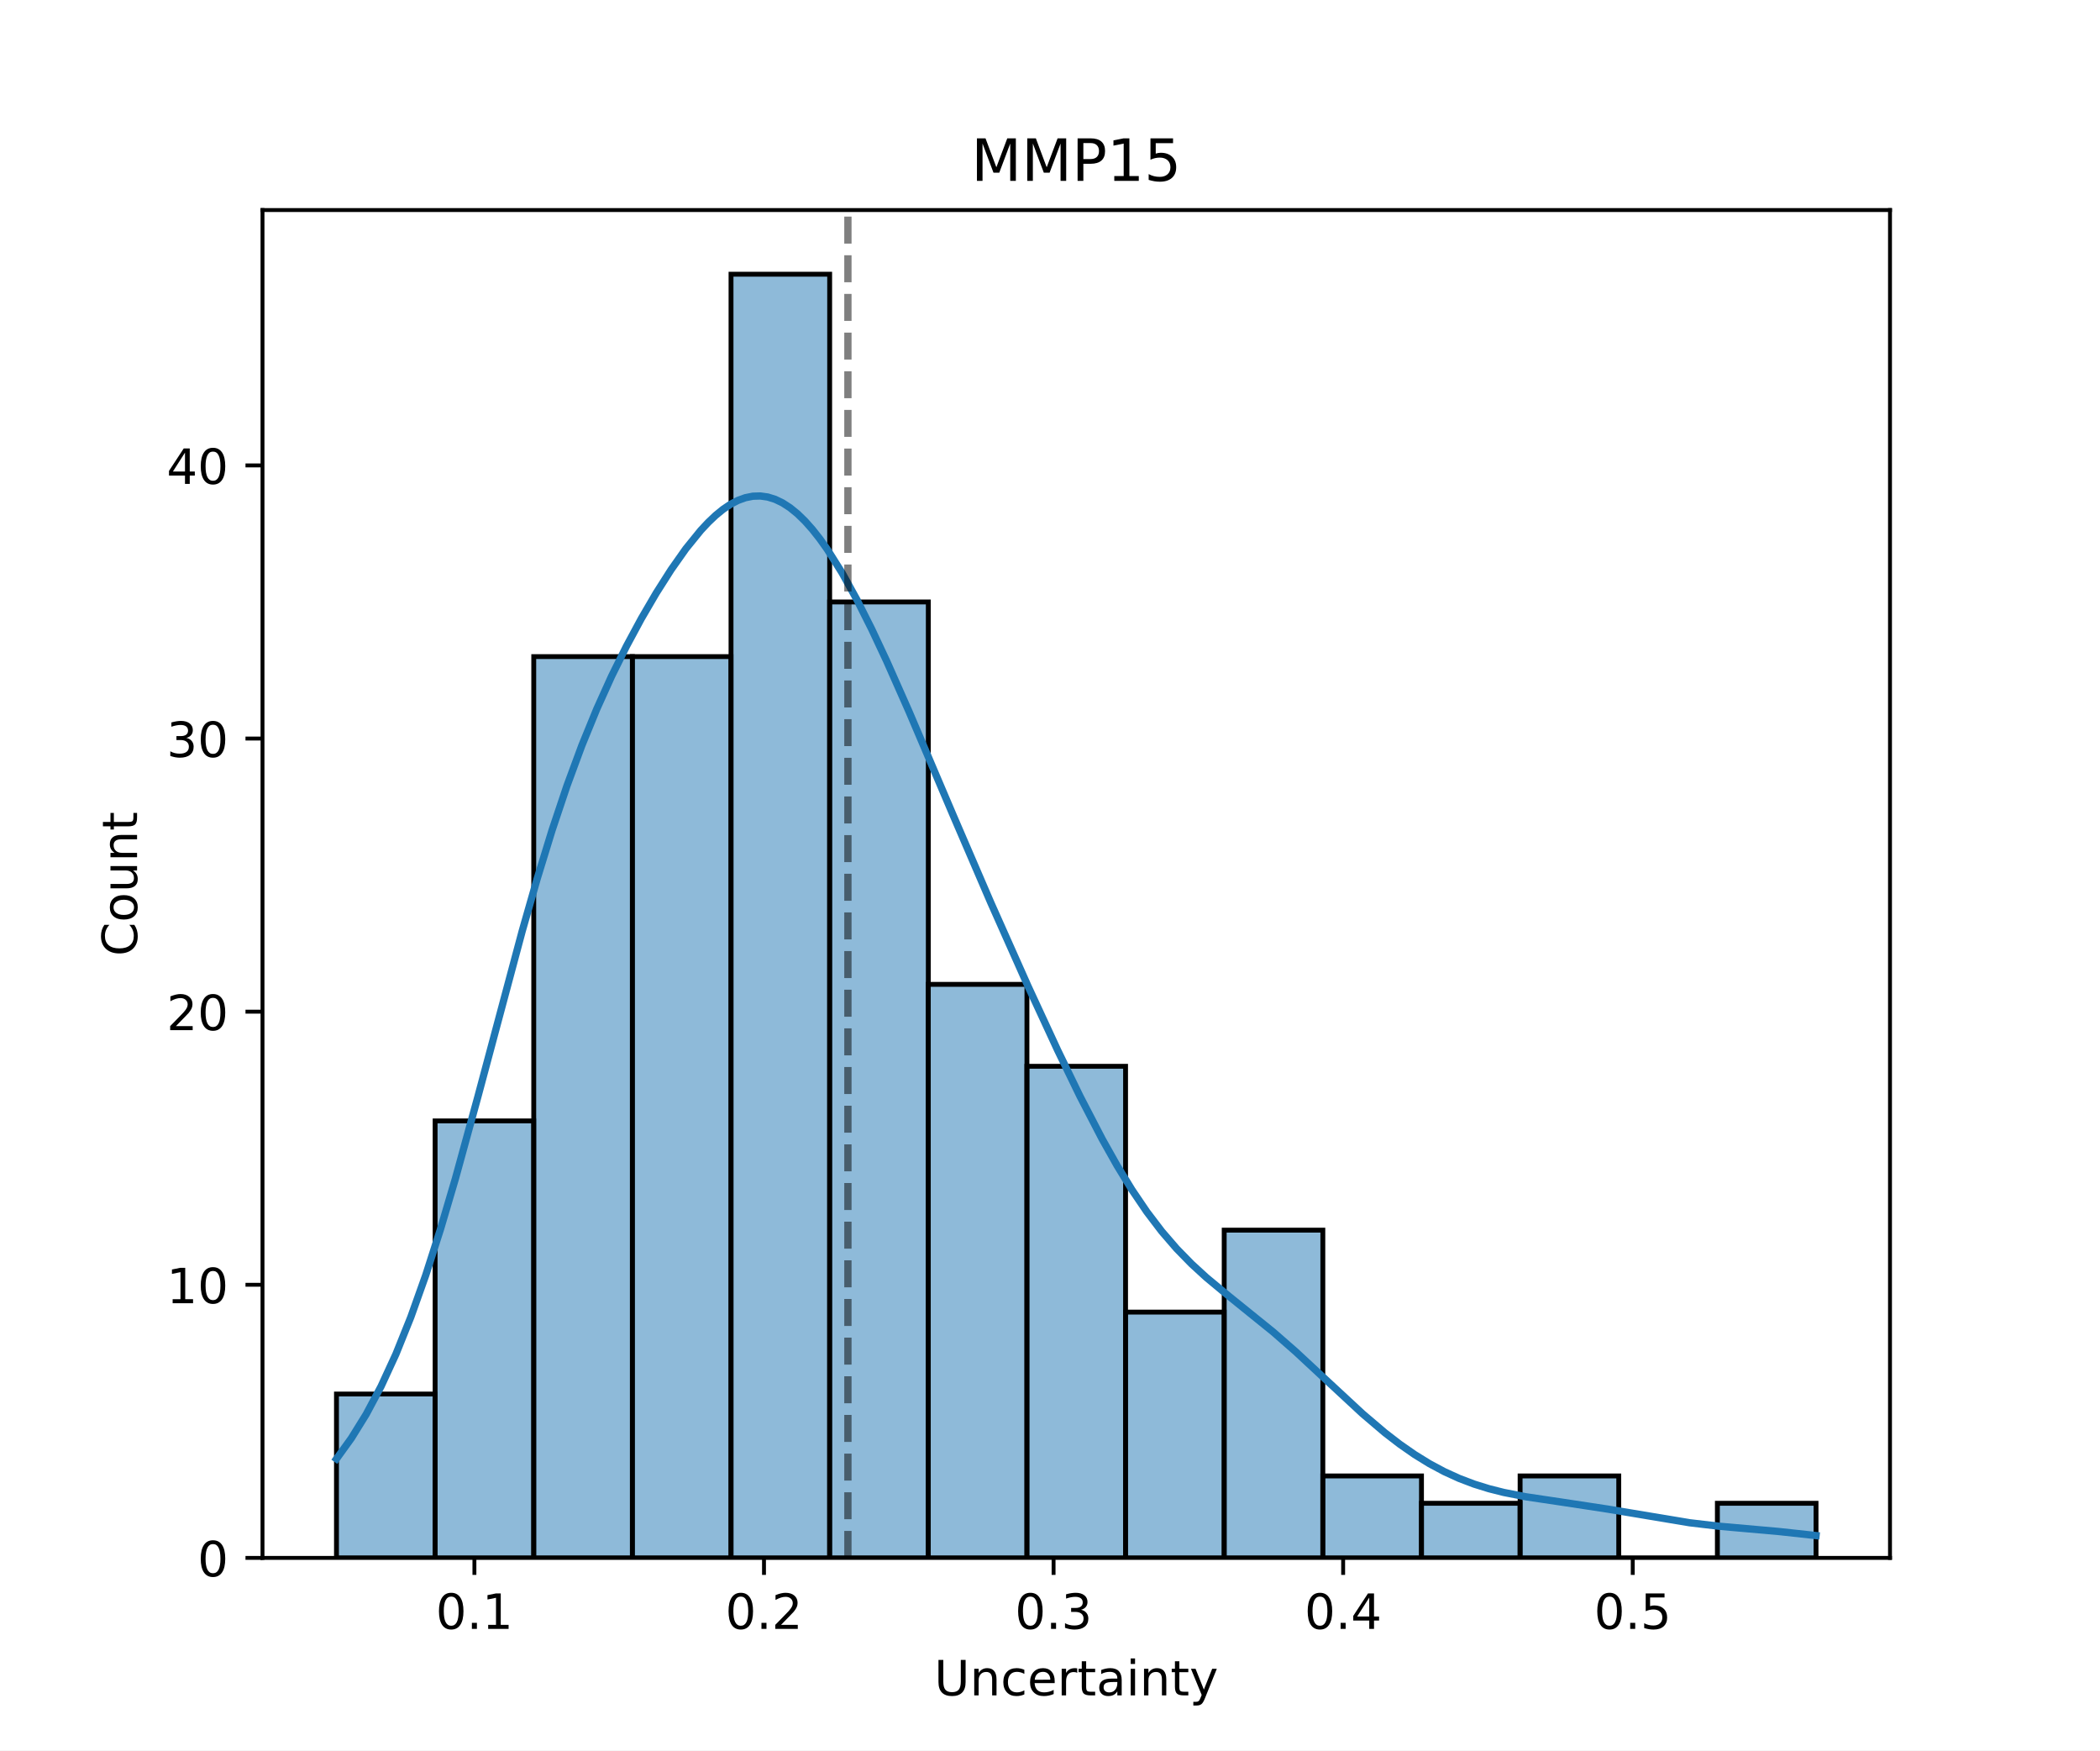
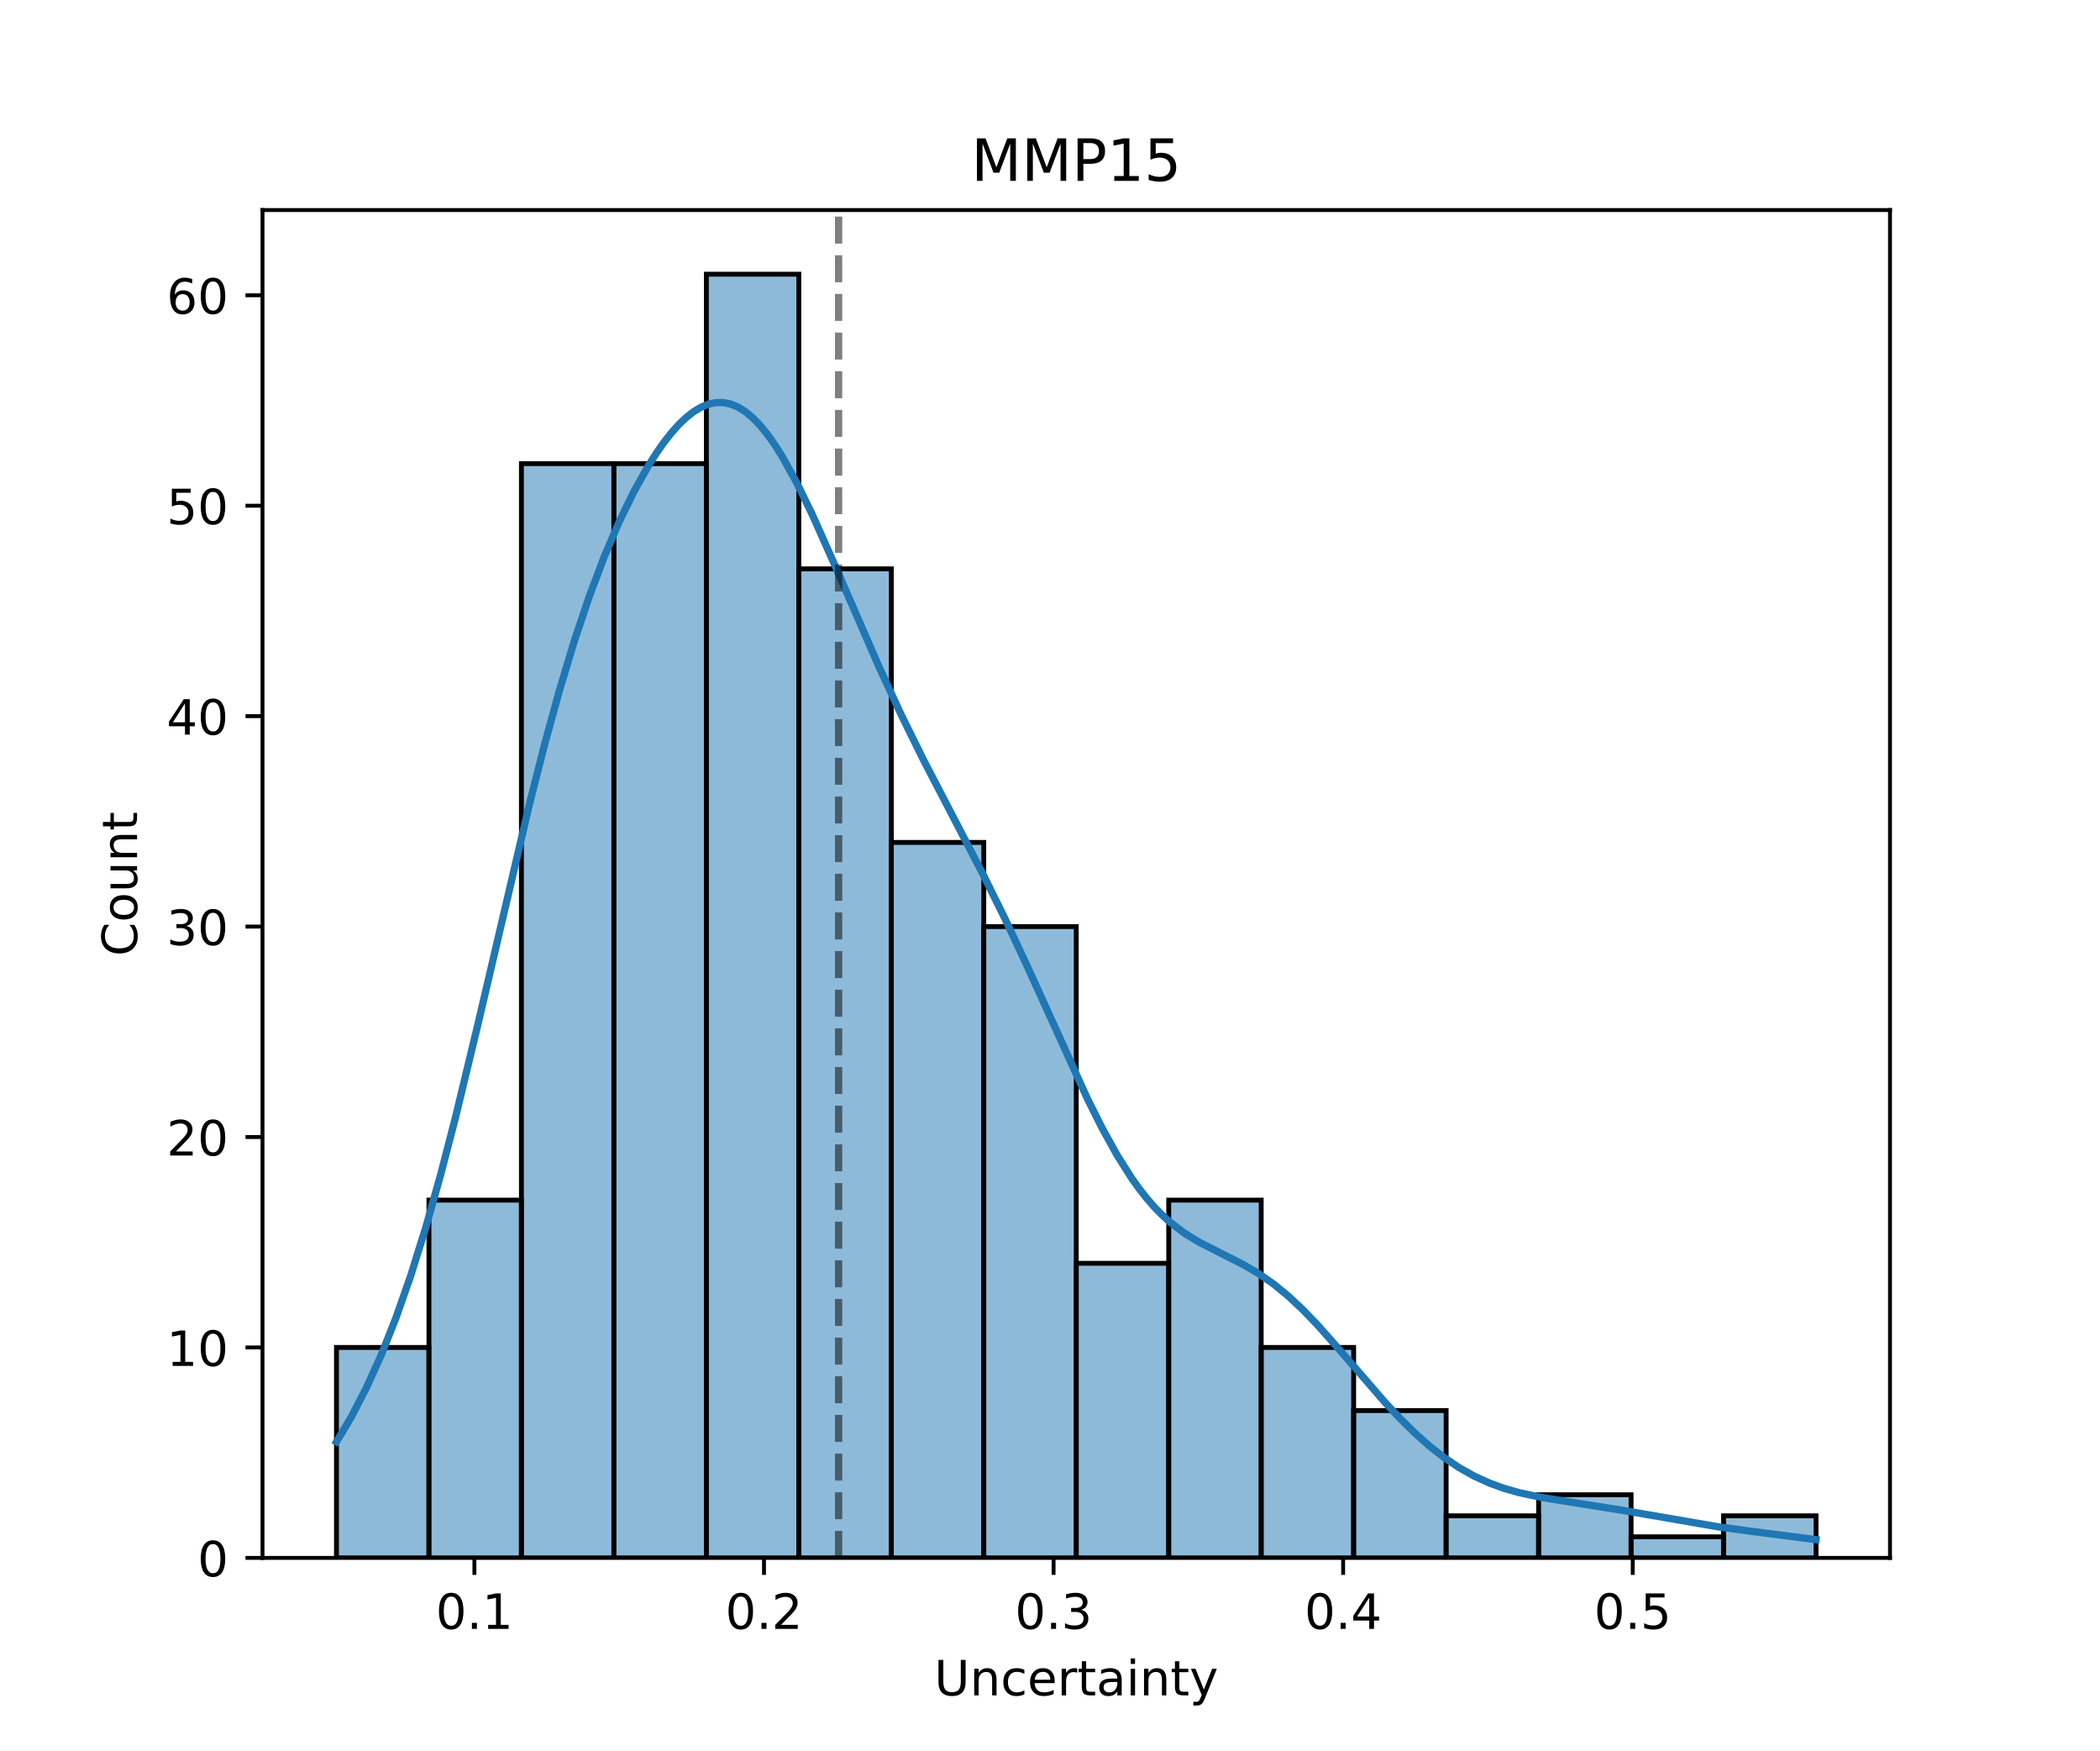
<svg xmlns="http://www.w3.org/2000/svg" xmlns:xlink="http://www.w3.org/1999/xlink" width="432pt" height="360pt" viewBox="0 0 432 360" version="1.1">
  <defs>
    <style type="text/css">*{stroke-linejoin: round; stroke-linecap: butt}</style>
  </defs>
  <g id="figure_1">
    <g id="patch_1">
      <path d="M 0 360  L 432 360  L 432 0  L 0 0  z " style="fill: #ffffff" />
    </g>
    <g id="axes_1">
      <g id="patch_2">
        <path d="M 54 320.4  L 388.8 320.4  L 388.8 43.2  L 54 43.2  z " style="fill: #ffffff" />
      </g>
      <g id="patch_3">
-         <path d="M 69.218 320.4  L 89.509 320.4  L 89.509 286.698  L 69.218 286.698  z " clip-path="url(#pb52af5d773)" style="fill: #1f77b4; fill-opacity: 0.5; stroke: #000000; stroke-linejoin: miter" />
+         <path d="M 69.218 320.4  L 88.241 320.4  L 88.241 277.121  L 69.218 277.121  z " clip-path="url(#pe290fc874d)" style="fill: #1f77b4; fill-opacity: 0.5; stroke: #000000; stroke-linejoin: miter" />
      </g>
      <g id="patch_4">
-         <path d="M 89.509 320.4  L 109.8 320.4  L 109.8 230.528  L 89.509 230.528  z " clip-path="url(#pb52af5d773)" style="fill: #1f77b4; fill-opacity: 0.5; stroke: #000000; stroke-linejoin: miter" />
+         <path d="M 88.241 320.4  L 107.264 320.4  L 107.264 246.826  L 88.241 246.826  z " clip-path="url(#pe290fc874d)" style="fill: #1f77b4; fill-opacity: 0.5; stroke: #000000; stroke-linejoin: miter" />
      </g>
      <g id="patch_5">
-         <path d="M 109.8 320.4  L 130.091 320.4  L 130.091 135.038  L 109.8 135.038  z " clip-path="url(#pb52af5d773)" style="fill: #1f77b4; fill-opacity: 0.5; stroke: #000000; stroke-linejoin: miter" />
+         <path d="M 107.264 320.4  L 126.286 320.4  L 126.286 95.351  L 107.264 95.351  z " clip-path="url(#pe290fc874d)" style="fill: #1f77b4; fill-opacity: 0.5; stroke: #000000; stroke-linejoin: miter" />
      </g>
      <g id="patch_6">
-         <path d="M 130.091 320.4  L 150.382 320.4  L 150.382 135.038  L 130.091 135.038  z " clip-path="url(#pb52af5d773)" style="fill: #1f77b4; fill-opacity: 0.5; stroke: #000000; stroke-linejoin: miter" />
+         <path d="M 126.286 320.4  L 145.309 320.4  L 145.309 95.351  L 126.286 95.351  z " clip-path="url(#pe290fc874d)" style="fill: #1f77b4; fill-opacity: 0.5; stroke: #000000; stroke-linejoin: miter" />
      </g>
      <g id="patch_7">
-         <path d="M 150.382 320.4  L 170.673 320.4  L 170.673 56.4  L 150.382 56.4  z " clip-path="url(#pb52af5d773)" style="fill: #1f77b4; fill-opacity: 0.5; stroke: #000000; stroke-linejoin: miter" />
+         <path d="M 145.309 320.4  L 164.332 320.4  L 164.332 56.4  L 145.309 56.4  z " clip-path="url(#pe290fc874d)" style="fill: #1f77b4; fill-opacity: 0.5; stroke: #000000; stroke-linejoin: miter" />
      </g>
      <g id="patch_8">
-         <path d="M 170.673 320.4  L 190.964 320.4  L 190.964 123.804  L 170.673 123.804  z " clip-path="url(#pb52af5d773)" style="fill: #1f77b4; fill-opacity: 0.5; stroke: #000000; stroke-linejoin: miter" />
+         <path d="M 164.332 320.4  L 183.355 320.4  L 183.355 116.99  L 164.332 116.99  z " clip-path="url(#pe290fc874d)" style="fill: #1f77b4; fill-opacity: 0.5; stroke: #000000; stroke-linejoin: miter" />
      </g>
      <g id="patch_9">
-         <path d="M 190.964 320.4  L 211.255 320.4  L 211.255 202.443  L 190.964 202.443  z " clip-path="url(#pb52af5d773)" style="fill: #1f77b4; fill-opacity: 0.5; stroke: #000000; stroke-linejoin: miter" />
+         <path d="M 183.355 320.4  L 202.377 320.4  L 202.377 173.252  L 183.355 173.252  z " clip-path="url(#pe290fc874d)" style="fill: #1f77b4; fill-opacity: 0.5; stroke: #000000; stroke-linejoin: miter" />
      </g>
      <g id="patch_10">
-         <path d="M 211.255 320.4  L 231.545 320.4  L 231.545 219.294  L 211.255 219.294  z " clip-path="url(#pb52af5d773)" style="fill: #1f77b4; fill-opacity: 0.5; stroke: #000000; stroke-linejoin: miter" />
+         <path d="M 202.377 320.4  L 221.4 320.4  L 221.4 190.564  L 202.377 190.564  z " clip-path="url(#pe290fc874d)" style="fill: #1f77b4; fill-opacity: 0.5; stroke: #000000; stroke-linejoin: miter" />
      </g>
      <g id="patch_11">
-         <path d="M 231.545 320.4  L 251.836 320.4  L 251.836 269.847  L 231.545 269.847  z " clip-path="url(#pb52af5d773)" style="fill: #1f77b4; fill-opacity: 0.5; stroke: #000000; stroke-linejoin: miter" />
+         <path d="M 221.4 320.4  L 240.423 320.4  L 240.423 259.81  L 221.4 259.81  z " clip-path="url(#pe290fc874d)" style="fill: #1f77b4; fill-opacity: 0.5; stroke: #000000; stroke-linejoin: miter" />
      </g>
      <g id="patch_12">
-         <path d="M 251.836 320.4  L 272.127 320.4  L 272.127 252.996  L 251.836 252.996  z " clip-path="url(#pb52af5d773)" style="fill: #1f77b4; fill-opacity: 0.5; stroke: #000000; stroke-linejoin: miter" />
+         <path d="M 240.423 320.4  L 259.445 320.4  L 259.445 246.826  L 240.423 246.826  z " clip-path="url(#pe290fc874d)" style="fill: #1f77b4; fill-opacity: 0.5; stroke: #000000; stroke-linejoin: miter" />
      </g>
      <g id="patch_13">
-         <path d="M 272.127 320.4  L 292.418 320.4  L 292.418 303.549  L 272.127 303.549  z " clip-path="url(#pb52af5d773)" style="fill: #1f77b4; fill-opacity: 0.5; stroke: #000000; stroke-linejoin: miter" />
+         <path d="M 259.445 320.4  L 278.468 320.4  L 278.468 277.121  L 259.445 277.121  z " clip-path="url(#pe290fc874d)" style="fill: #1f77b4; fill-opacity: 0.5; stroke: #000000; stroke-linejoin: miter" />
      </g>
      <g id="patch_14">
-         <path d="M 292.418 320.4  L 312.709 320.4  L 312.709 309.166  L 292.418 309.166  z " clip-path="url(#pb52af5d773)" style="fill: #1f77b4; fill-opacity: 0.5; stroke: #000000; stroke-linejoin: miter" />
+         <path d="M 278.468 320.4  L 297.491 320.4  L 297.491 290.105  L 278.468 290.105  z " clip-path="url(#pe290fc874d)" style="fill: #1f77b4; fill-opacity: 0.5; stroke: #000000; stroke-linejoin: miter" />
      </g>
      <g id="patch_15">
-         <path d="M 312.709 320.4  L 333 320.4  L 333 303.549  L 312.709 303.549  z " clip-path="url(#pb52af5d773)" style="fill: #1f77b4; fill-opacity: 0.5; stroke: #000000; stroke-linejoin: miter" />
+         <path d="M 297.491 320.4  L 316.514 320.4  L 316.514 311.744  L 297.491 311.744  z " clip-path="url(#pe290fc874d)" style="fill: #1f77b4; fill-opacity: 0.5; stroke: #000000; stroke-linejoin: miter" />
      </g>
      <g id="patch_16">
-         <path d="M 333 320.4  L 353.291 320.4  L 353.291 320.4  L 333 320.4  z " clip-path="url(#pb52af5d773)" style="fill: #1f77b4; fill-opacity: 0.5; stroke: #000000; stroke-linejoin: miter" />
+         <path d="M 316.514 320.4  L 335.536 320.4  L 335.536 307.416  L 316.514 307.416  z " clip-path="url(#pe290fc874d)" style="fill: #1f77b4; fill-opacity: 0.5; stroke: #000000; stroke-linejoin: miter" />
      </g>
      <g id="patch_17">
-         <path d="M 353.291 320.4  L 373.582 320.4  L 373.582 309.166  L 353.291 309.166  z " clip-path="url(#pb52af5d773)" style="fill: #1f77b4; fill-opacity: 0.5; stroke: #000000; stroke-linejoin: miter" />
+         <path d="M 335.536 320.4  L 354.559 320.4  L 354.559 316.072  L 335.536 316.072  z " clip-path="url(#pe290fc874d)" style="fill: #1f77b4; fill-opacity: 0.5; stroke: #000000; stroke-linejoin: miter" />
+       </g>
+       <g id="patch_18">
+         <path d="M 354.559 320.4  L 373.582 320.4  L 373.582 311.744  L 354.559 311.744  z " clip-path="url(#pe290fc874d)" style="fill: #1f77b4; fill-opacity: 0.5; stroke: #000000; stroke-linejoin: miter" />
      </g>
      <g id="matplotlib.axis_1">
        <g id="xtick_1">
          <g id="line2d_1">
            <defs>
-               <path id="ma070d1fc3d" d="M 0 0  L 0 3.5  " style="stroke: #000000; stroke-width: 0.8" />
+               <path id="m97a0df5b0c" d="M 0 0  L 0 3.5  " style="stroke: #000000; stroke-width: 0.8" />
            </defs>
            <g>
-               <use xlink:href="#ma070d1fc3d" x="97.594" y="320.4" style="stroke: #000000; stroke-width: 0.8" />
+               <use xlink:href="#m97a0df5b0c" x="97.594" y="320.4" style="stroke: #000000; stroke-width: 0.8" />
            </g>
          </g>
          <g id="text_1">
            <g transform="translate(89.64258 334.9984) scale(0.1 -0.1)">
              <defs>
                <path id="DejaVuSans-30" d="M 2034 4250  Q 1547 4250 1301 3770  Q 1056 3291 1056 2328  Q 1056 1369 1301 889  Q 1547 409 2034 409  Q 2525 409 2770 889  Q 3016 1369 3016 2328  Q 3016 3291 2770 3770  Q 2525 4250 2034 4250  z M 2034 4750  Q 2819 4750 3233 4129  Q 3647 3509 3647 2328  Q 3647 1150 3233 529  Q 2819 -91 2034 -91  Q 1250 -91 836 529  Q 422 1150 422 2328  Q 422 3509 836 4129  Q 1250 4750 2034 4750  z " transform="scale(0.015625)" />
                <path id="DejaVuSans-2e" d="M 684 794  L 1344 794  L 1344 0  L 684 0  L 684 794  z " transform="scale(0.015625)" />
                <path id="DejaVuSans-31" d="M 794 531  L 1825 531  L 1825 4091  L 703 3866  L 703 4441  L 1819 4666  L 2450 4666  L 2450 531  L 3481 531  L 3481 0  L 794 0  L 794 531  z " transform="scale(0.015625)" />
              </defs>
              <use xlink:href="#DejaVuSans-30" />
              <use xlink:href="#DejaVuSans-2e" transform="translate(63.62305 0)" />
              <use xlink:href="#DejaVuSans-31" transform="translate(95.41016 0)" />
            </g>
          </g>
        </g>
        <g id="xtick_2">
          <g id="line2d_2">
            <g>
-               <use xlink:href="#ma070d1fc3d" x="157.164" y="320.4" style="stroke: #000000; stroke-width: 0.8" />
+               <use xlink:href="#m97a0df5b0c" x="157.164" y="320.4" style="stroke: #000000; stroke-width: 0.8" />
            </g>
          </g>
          <g id="text_2">
            <g transform="translate(149.2129 334.9984) scale(0.1 -0.1)">
              <defs>
                <path id="DejaVuSans-32" d="M 1228 531  L 3431 531  L 3431 0  L 469 0  L 469 531  Q 828 903 1448 1529  Q 2069 2156 2228 2338  Q 2531 2678 2651 2914  Q 2772 3150 2772 3378  Q 2772 3750 2511 3984  Q 2250 4219 1831 4219  Q 1534 4219 1204 4116  Q 875 4013 500 3803  L 500 4441  Q 881 4594 1212 4672  Q 1544 4750 1819 4750  Q 2544 4750 2975 4387  Q 3406 4025 3406 3419  Q 3406 3131 3298 2873  Q 3191 2616 2906 2266  Q 2828 2175 2409 1742  Q 1991 1309 1228 531  z " transform="scale(0.015625)" />
              </defs>
              <use xlink:href="#DejaVuSans-30" />
              <use xlink:href="#DejaVuSans-2e" transform="translate(63.62305 0)" />
              <use xlink:href="#DejaVuSans-32" transform="translate(95.41016 0)" />
            </g>
          </g>
        </g>
        <g id="xtick_3">
          <g id="line2d_3">
            <g>
-               <use xlink:href="#ma070d1fc3d" x="216.735" y="320.4" style="stroke: #000000; stroke-width: 0.8" />
+               <use xlink:href="#m97a0df5b0c" x="216.735" y="320.4" style="stroke: #000000; stroke-width: 0.8" />
            </g>
          </g>
          <g id="text_3">
            <g transform="translate(208.7831 334.9984) scale(0.1 -0.1)">
              <defs>
                <path id="DejaVuSans-33" d="M 2597 2516  Q 3050 2419 3304 2112  Q 3559 1806 3559 1356  Q 3559 666 3084 287  Q 2609 -91 1734 -91  Q 1441 -91 1130 -33  Q 819 25 488 141  L 488 750  Q 750 597 1062 519  Q 1375 441 1716 441  Q 2309 441 2620 675  Q 2931 909 2931 1356  Q 2931 1769 2642 2001  Q 2353 2234 1838 2234  L 1294 2234  L 1294 2753  L 1863 2753  Q 2328 2753 2575 2939  Q 2822 3125 2822 3475  Q 2822 3834 2567 4026  Q 2313 4219 1838 4219  Q 1578 4219 1281 4162  Q 984 4106 628 3988  L 628 4550  Q 988 4650 1302 4700  Q 1616 4750 1894 4750  Q 2613 4750 3031 4423  Q 3450 4097 3450 3541  Q 3450 3153 3228 2886  Q 3006 2619 2597 2516  z " transform="scale(0.015625)" />
              </defs>
              <use xlink:href="#DejaVuSans-30" />
              <use xlink:href="#DejaVuSans-2e" transform="translate(63.62305 0)" />
              <use xlink:href="#DejaVuSans-33" transform="translate(95.41016 0)" />
            </g>
          </g>
        </g>
        <g id="xtick_4">
          <g id="line2d_4">
            <g>
-               <use xlink:href="#ma070d1fc3d" x="276.305" y="320.4" style="stroke: #000000; stroke-width: 0.8" />
+               <use xlink:href="#m97a0df5b0c" x="276.305" y="320.4" style="stroke: #000000; stroke-width: 0.8" />
            </g>
          </g>
          <g id="text_4">
            <g transform="translate(268.3534 334.9984) scale(0.1 -0.1)">
              <defs>
                <path id="DejaVuSans-34" d="M 2419 4116  L 825 1625  L 2419 1625  L 2419 4116  z M 2253 4666  L 3047 4666  L 3047 1625  L 3713 1625  L 3713 1100  L 3047 1100  L 3047 0  L 2419 0  L 2419 1100  L 313 1100  L 313 1709  L 2253 4666  z " transform="scale(0.015625)" />
              </defs>
              <use xlink:href="#DejaVuSans-30" />
              <use xlink:href="#DejaVuSans-2e" transform="translate(63.62305 0)" />
              <use xlink:href="#DejaVuSans-34" transform="translate(95.41016 0)" />
            </g>
          </g>
        </g>
        <g id="xtick_5">
          <g id="line2d_5">
            <g>
-               <use xlink:href="#ma070d1fc3d" x="335.875" y="320.4" style="stroke: #000000; stroke-width: 0.8" />
+               <use xlink:href="#m97a0df5b0c" x="335.875" y="320.4" style="stroke: #000000; stroke-width: 0.8" />
            </g>
          </g>
          <g id="text_5">
            <g transform="translate(327.9237 334.9984) scale(0.1 -0.1)">
              <defs>
                <path id="DejaVuSans-35" d="M 691 4666  L 3169 4666  L 3169 4134  L 1269 4134  L 1269 2991  Q 1406 3038 1543 3061  Q 1681 3084 1819 3084  Q 2600 3084 3056 2656  Q 3513 2228 3513 1497  Q 3513 744 3044 326  Q 2575 -91 1722 -91  Q 1428 -91 1123 -41  Q 819 9 494 109  L 494 744  Q 775 591 1075 516  Q 1375 441 1709 441  Q 2250 441 2565 725  Q 2881 1009 2881 1497  Q 2881 1984 2565 2268  Q 2250 2553 1709 2553  Q 1456 2553 1204 2497  Q 953 2441 691 2322  L 691 4666  z " transform="scale(0.015625)" />
              </defs>
              <use xlink:href="#DejaVuSans-30" />
              <use xlink:href="#DejaVuSans-2e" transform="translate(63.62305 0)" />
              <use xlink:href="#DejaVuSans-35" transform="translate(95.41016 0)" />
            </g>
          </g>
        </g>
        <g id="text_6">
          <g transform="translate(192.1891 348.6766) scale(0.1 -0.1)">
            <defs>
              <path id="DejaVuSans-55" d="M 556 4666  L 1191 4666  L 1191 1831  Q 1191 1081 1462 751  Q 1734 422 2344 422  Q 2950 422 3222 751  Q 3494 1081 3494 1831  L 3494 4666  L 4128 4666  L 4128 1753  Q 4128 841 3676 375  Q 3225 -91 2344 -91  Q 1459 -91 1007 375  Q 556 841 556 1753  L 556 4666  z " transform="scale(0.015625)" />
              <path id="DejaVuSans-6e" d="M 3513 2113  L 3513 0  L 2938 0  L 2938 2094  Q 2938 2591 2744 2837  Q 2550 3084 2163 3084  Q 1697 3084 1428 2787  Q 1159 2491 1159 1978  L 1159 0  L 581 0  L 581 3500  L 1159 3500  L 1159 2956  Q 1366 3272 1645 3428  Q 1925 3584 2291 3584  Q 2894 3584 3203 3211  Q 3513 2838 3513 2113  z " transform="scale(0.015625)" />
              <path id="DejaVuSans-63" d="M 3122 3366  L 3122 2828  Q 2878 2963 2633 3030  Q 2388 3097 2138 3097  Q 1578 3097 1268 2742  Q 959 2388 959 1747  Q 959 1106 1268 751  Q 1578 397 2138 397  Q 2388 397 2633 464  Q 2878 531 3122 666  L 3122 134  Q 2881 22 2623 -34  Q 2366 -91 2075 -91  Q 1284 -91 818 406  Q 353 903 353 1747  Q 353 2603 823 3093  Q 1294 3584 2113 3584  Q 2378 3584 2631 3529  Q 2884 3475 3122 3366  z " transform="scale(0.015625)" />
              <path id="DejaVuSans-65" d="M 3597 1894  L 3597 1613  L 953 1613  Q 991 1019 1311 708  Q 1631 397 2203 397  Q 2534 397 2845 478  Q 3156 559 3463 722  L 3463 178  Q 3153 47 2828 -22  Q 2503 -91 2169 -91  Q 1331 -91 842 396  Q 353 884 353 1716  Q 353 2575 817 3079  Q 1281 3584 2069 3584  Q 2775 3584 3186 3129  Q 3597 2675 3597 1894  z M 3022 2063  Q 3016 2534 2758 2815  Q 2500 3097 2075 3097  Q 1594 3097 1305 2825  Q 1016 2553 972 2059  L 3022 2063  z " transform="scale(0.015625)" />
              <path id="DejaVuSans-72" d="M 2631 2963  Q 2534 3019 2420 3045  Q 2306 3072 2169 3072  Q 1681 3072 1420 2755  Q 1159 2438 1159 1844  L 1159 0  L 581 0  L 581 3500  L 1159 3500  L 1159 2956  Q 1341 3275 1631 3429  Q 1922 3584 2338 3584  Q 2397 3584 2469 3576  Q 2541 3569 2628 3553  L 2631 2963  z " transform="scale(0.015625)" />
              <path id="DejaVuSans-74" d="M 1172 4494  L 1172 3500  L 2356 3500  L 2356 3053  L 1172 3053  L 1172 1153  Q 1172 725 1289 603  Q 1406 481 1766 481  L 2356 481  L 2356 0  L 1766 0  Q 1100 0 847 248  Q 594 497 594 1153  L 594 3053  L 172 3053  L 172 3500  L 594 3500  L 594 4494  L 1172 4494  z " transform="scale(0.015625)" />
              <path id="DejaVuSans-61" d="M 2194 1759  Q 1497 1759 1228 1600  Q 959 1441 959 1056  Q 959 750 1161 570  Q 1363 391 1709 391  Q 2188 391 2477 730  Q 2766 1069 2766 1631  L 2766 1759  L 2194 1759  z M 3341 1997  L 3341 0  L 2766 0  L 2766 531  Q 2569 213 2275 61  Q 1981 -91 1556 -91  Q 1019 -91 701 211  Q 384 513 384 1019  Q 384 1609 779 1909  Q 1175 2209 1959 2209  L 2766 2209  L 2766 2266  Q 2766 2663 2505 2880  Q 2244 3097 1772 3097  Q 1472 3097 1187 3025  Q 903 2953 641 2809  L 641 3341  Q 956 3463 1253 3523  Q 1550 3584 1831 3584  Q 2591 3584 2966 3190  Q 3341 2797 3341 1997  z " transform="scale(0.015625)" />
              <path id="DejaVuSans-69" d="M 603 3500  L 1178 3500  L 1178 0  L 603 0  L 603 3500  z M 603 4863  L 1178 4863  L 1178 4134  L 603 4134  L 603 4863  z " transform="scale(0.015625)" />
              <path id="DejaVuSans-79" d="M 2059 -325  Q 1816 -950 1584 -1140  Q 1353 -1331 966 -1331  L 506 -1331  L 506 -850  L 844 -850  Q 1081 -850 1212 -737  Q 1344 -625 1503 -206  L 1606 56  L 191 3500  L 800 3500  L 1894 763  L 2988 3500  L 3597 3500  L 2059 -325  z " transform="scale(0.015625)" />
            </defs>
            <use xlink:href="#DejaVuSans-55" />
            <use xlink:href="#DejaVuSans-6e" transform="translate(73.19336 0)" />
            <use xlink:href="#DejaVuSans-63" transform="translate(136.5723 0)" />
            <use xlink:href="#DejaVuSans-65" transform="translate(191.5527 0)" />
            <use xlink:href="#DejaVuSans-72" transform="translate(253.0762 0)" />
            <use xlink:href="#DejaVuSans-74" transform="translate(294.1895 0)" />
            <use xlink:href="#DejaVuSans-61" transform="translate(333.3984 0)" />
            <use xlink:href="#DejaVuSans-69" transform="translate(394.6777 0)" />
            <use xlink:href="#DejaVuSans-6e" transform="translate(422.4609 0)" />
            <use xlink:href="#DejaVuSans-74" transform="translate(485.8398 0)" />
            <use xlink:href="#DejaVuSans-79" transform="translate(525.0488 0)" />
          </g>
        </g>
      </g>
      <g id="matplotlib.axis_2">
        <g id="ytick_1">
          <g id="line2d_6">
            <defs>
-               <path id="m74b449de67" d="M 0 0  L -3.5 0  " style="stroke: #000000; stroke-width: 0.8" />
+               <path id="mb20680a9ad" d="M 0 0  L -3.5 0  " style="stroke: #000000; stroke-width: 0.8" />
            </defs>
            <g>
-               <use xlink:href="#m74b449de67" x="54" y="320.4" style="stroke: #000000; stroke-width: 0.8" />
+               <use xlink:href="#mb20680a9ad" x="54" y="320.4" style="stroke: #000000; stroke-width: 0.8" />
            </g>
          </g>
          <g id="text_7">
            <g transform="translate(40.6375 324.1992) scale(0.1 -0.1)">
              <use xlink:href="#DejaVuSans-30" />
            </g>
          </g>
        </g>
        <g id="ytick_2">
          <g id="line2d_7">
            <g>
-               <use xlink:href="#m74b449de67" x="54" y="264.23" style="stroke: #000000; stroke-width: 0.8" />
+               <use xlink:href="#mb20680a9ad" x="54" y="277.121" style="stroke: #000000; stroke-width: 0.8" />
            </g>
          </g>
          <g id="text_8">
-             <g transform="translate(34.275 268.029) scale(0.1 -0.1)">
+             <g transform="translate(34.275 280.9205) scale(0.1 -0.1)">
              <use xlink:href="#DejaVuSans-31" />
              <use xlink:href="#DejaVuSans-30" transform="translate(63.62305 0)" />
            </g>
          </g>
        </g>
        <g id="ytick_3">
          <g id="line2d_8">
            <g>
-               <use xlink:href="#m74b449de67" x="54" y="208.06" style="stroke: #000000; stroke-width: 0.8" />
+               <use xlink:href="#mb20680a9ad" x="54" y="233.843" style="stroke: #000000; stroke-width: 0.8" />
            </g>
          </g>
          <g id="text_9">
-             <g transform="translate(34.275 211.8588) scale(0.1 -0.1)">
+             <g transform="translate(34.275 237.6418) scale(0.1 -0.1)">
              <use xlink:href="#DejaVuSans-32" />
              <use xlink:href="#DejaVuSans-30" transform="translate(63.62305 0)" />
            </g>
          </g>
        </g>
        <g id="ytick_4">
          <g id="line2d_9">
            <g>
-               <use xlink:href="#m74b449de67" x="54" y="151.889" style="stroke: #000000; stroke-width: 0.8" />
+               <use xlink:href="#mb20680a9ad" x="54" y="190.564" style="stroke: #000000; stroke-width: 0.8" />
            </g>
          </g>
          <g id="text_10">
-             <g transform="translate(34.275 155.6886) scale(0.1 -0.1)">
+             <g transform="translate(34.275 194.3632) scale(0.1 -0.1)">
              <use xlink:href="#DejaVuSans-33" />
              <use xlink:href="#DejaVuSans-30" transform="translate(63.62305 0)" />
            </g>
          </g>
        </g>
        <g id="ytick_5">
          <g id="line2d_10">
            <g>
-               <use xlink:href="#m74b449de67" x="54" y="95.719" style="stroke: #000000; stroke-width: 0.8" />
+               <use xlink:href="#mb20680a9ad" x="54" y="147.285" style="stroke: #000000; stroke-width: 0.8" />
            </g>
          </g>
          <g id="text_11">
-             <g transform="translate(34.275 99.51837) scale(0.1 -0.1)">
+             <g transform="translate(34.275 151.0845) scale(0.1 -0.1)">
              <use xlink:href="#DejaVuSans-34" />
              <use xlink:href="#DejaVuSans-30" transform="translate(63.62305 0)" />
            </g>
          </g>
        </g>
-         <g id="text_12">
+         <g id="ytick_6">
+           <g id="line2d_11">
+             <g>
+               <use xlink:href="#mb20680a9ad" x="54" y="104.007" style="stroke: #000000; stroke-width: 0.8" />
+             </g>
+           </g>
+           <g id="text_12">
+             <g transform="translate(34.275 107.8058) scale(0.1 -0.1)">
+               <use xlink:href="#DejaVuSans-35" />
+               <use xlink:href="#DejaVuSans-30" transform="translate(63.62305 0)" />
+             </g>
+           </g>
+         </g>
+         <g id="ytick_7">
+           <g id="line2d_12">
+             <g>
+               <use xlink:href="#mb20680a9ad" x="54" y="60.728" style="stroke: #000000; stroke-width: 0.8" />
+             </g>
+           </g>
+           <g id="text_13">
+             <g transform="translate(34.275 64.52709) scale(0.1 -0.1)">
+               <defs>
+                 <path id="DejaVuSans-36" d="M 2113 2584  Q 1688 2584 1439 2293  Q 1191 2003 1191 1497  Q 1191 994 1439 701  Q 1688 409 2113 409  Q 2538 409 2786 701  Q 3034 994 3034 1497  Q 3034 2003 2786 2293  Q 2538 2584 2113 2584  z M 3366 4563  L 3366 3988  Q 3128 4100 2886 4159  Q 2644 4219 2406 4219  Q 1781 4219 1451 3797  Q 1122 3375 1075 2522  Q 1259 2794 1537 2939  Q 1816 3084 2150 3084  Q 2853 3084 3261 2657  Q 3669 2231 3669 1497  Q 3669 778 3244 343  Q 2819 -91 2113 -91  Q 1303 -91 875 529  Q 447 1150 447 2328  Q 447 3434 972 4092  Q 1497 4750 2381 4750  Q 2619 4750 2861 4703  Q 3103 4656 3366 4563  z " transform="scale(0.015625)" />
+               </defs>
+               <use xlink:href="#DejaVuSans-36" />
+               <use xlink:href="#DejaVuSans-30" transform="translate(63.62305 0)" />
+             </g>
+           </g>
+         </g>
+         <g id="text_14">
          <g transform="translate(28.19531 196.6484) rotate(-90) scale(0.1 -0.1)">
            <defs>
              <path id="DejaVuSans-43" d="M 4122 4306  L 4122 3641  Q 3803 3938 3442 4084  Q 3081 4231 2675 4231  Q 1875 4231 1450 3742  Q 1025 3253 1025 2328  Q 1025 1406 1450 917  Q 1875 428 2675 428  Q 3081 428 3442 575  Q 3803 722 4122 1019  L 4122 359  Q 3791 134 3420 21  Q 3050 -91 2638 -91  Q 1578 -91 968 557  Q 359 1206 359 2328  Q 359 3453 968 4101  Q 1578 4750 2638 4750  Q 3056 4750 3426 4639  Q 3797 4528 4122 4306  z " transform="scale(0.015625)" />
              <path id="DejaVuSans-6f" d="M 1959 3097  Q 1497 3097 1228 2736  Q 959 2375 959 1747  Q 959 1119 1226 758  Q 1494 397 1959 397  Q 2419 397 2687 759  Q 2956 1122 2956 1747  Q 2956 2369 2687 2733  Q 2419 3097 1959 3097  z M 1959 3584  Q 2709 3584 3137 3096  Q 3566 2609 3566 1747  Q 3566 888 3137 398  Q 2709 -91 1959 -91  Q 1206 -91 779 398  Q 353 888 353 1747  Q 353 2609 779 3096  Q 1206 3584 1959 3584  z " transform="scale(0.015625)" />
              <path id="DejaVuSans-75" d="M 544 1381  L 544 3500  L 1119 3500  L 1119 1403  Q 1119 906 1312 657  Q 1506 409 1894 409  Q 2359 409 2629 706  Q 2900 1003 2900 1516  L 2900 3500  L 3475 3500  L 3475 0  L 2900 0  L 2900 538  Q 2691 219 2414 64  Q 2138 -91 1772 -91  Q 1169 -91 856 284  Q 544 659 544 1381  z M 1991 3584  L 1991 3584  z " transform="scale(0.015625)" />
            </defs>
            <use xlink:href="#DejaVuSans-43" />
            <use xlink:href="#DejaVuSans-6f" transform="translate(69.82422 0)" />
            <use xlink:href="#DejaVuSans-75" transform="translate(131.0059 0)" />
            <use xlink:href="#DejaVuSans-6e" transform="translate(194.3848 0)" />
            <use xlink:href="#DejaVuSans-74" transform="translate(257.7637 0)" />
          </g>
        </g>
      </g>
-       <g id="line2d_11">
-         <path d="M 69.218 300.025  L 72.277 295.791  L 75.336 290.854  L 78.395 285.111  L 81.454 278.472  L 84.513 270.869  L 87.572 262.281  L 90.631 252.746  L 93.69 242.375  L 98.278 225.664  L 107.455 191.371  L 110.514 180.689  L 113.573 170.733  L 116.632 161.606  L 119.691 153.328  L 122.749 145.851  L 125.808 139.08  L 128.867 132.905  L 131.926 127.229  L 134.985 121.99  L 138.044 117.18  L 141.103 112.845  L 144.162 109.076  L 145.691 107.44  L 147.221 105.99  L 148.75 104.744  L 150.28 103.714  L 151.809 102.915  L 153.339 102.359  L 154.868 102.053  L 156.398 102.005  L 157.927 102.217  L 159.457 102.692  L 160.986 103.428  L 162.516 104.42  L 164.045 105.662  L 165.575 107.146  L 167.104 108.863  L 168.633 110.8  L 170.163 112.946  L 173.222 117.811  L 176.281 123.345  L 179.34 129.433  L 182.399 135.957  L 186.987 146.315  L 196.164 167.869  L 203.811 185.622  L 211.458 202.781  L 217.576 215.995  L 222.165 225.452  L 226.753 234.294  L 229.812 239.73  L 232.871 244.724  L 235.93 249.236  L 238.989 253.253  L 242.048 256.798  L 245.107 259.929  L 248.166 262.73  L 252.754 266.539  L 261.931 273.952  L 266.519 277.966  L 272.637 283.649  L 280.284 290.741  L 284.873 294.644  L 287.932 297.003  L 290.991 299.133  L 294.05 301.02  L 297.109 302.658  L 300.167 304.052  L 303.226 305.215  L 306.285 306.167  L 309.344 306.939  L 313.933 307.836  L 321.58 308.975  L 330.757 310.37  L 347.581 313.174  L 353.699 313.893  L 365.934 314.975  L 373.582 315.808  L 373.582 315.808  " clip-path="url(#pb52af5d773)" style="fill: none; stroke: #1f77b4; stroke-width: 1.5; stroke-linecap: square" />
-       </g>
-       <g id="line2d_12">
-         <path d="M 174.427 320.4  L 174.427 43.2  " clip-path="url(#pb52af5d773)" style="fill: none; stroke-dasharray: 5.55,2.4; stroke-dashoffset: 0; stroke: #000000; stroke-opacity: 0.5; stroke-width: 1.5" />
-       </g>
-       <g id="patch_18">
+       <g id="line2d_13">
+         <path d="M 69.218 296.531  L 72.277 291.397  L 75.336 285.497  L 78.395 278.738  L 81.454 271.028  L 84.513 262.291  L 87.572 252.491  L 90.631 241.648  L 93.69 229.861  L 98.278 210.82  L 108.984 165.086  L 112.043 153.06  L 115.102 141.924  L 118.161 131.784  L 121.22 122.673  L 124.279 114.562  L 127.338 107.39  L 130.397 101.099  L 133.456 95.654  L 134.985 93.25  L 136.515 91.064  L 138.044 89.105  L 139.574 87.384  L 141.103 85.913  L 142.633 84.705  L 144.162 83.776  L 145.691 83.138  L 147.221 82.804  L 148.75 82.784  L 150.28 83.085  L 151.809 83.712  L 153.339 84.665  L 154.868 85.938  L 156.398 87.525  L 157.927 89.411  L 159.457 91.58  L 160.986 94.011  L 164.045 99.563  L 167.104 105.848  L 171.692 116.137  L 180.869 137.244  L 185.458 147.144  L 190.046 156.431  L 196.164 168.183  L 202.282 179.938  L 206.87 189.209  L 211.458 199.018  L 223.694 225.958  L 226.753 232.062  L 229.812 237.586  L 232.871 242.414  L 234.4 244.546  L 235.93 246.487  L 237.459 248.24  L 238.989 249.812  L 240.518 251.212  L 243.577 253.563  L 246.636 255.443  L 251.225 257.782  L 255.813 260.103  L 258.872 261.904  L 261.931 264.032  L 264.99 266.532  L 268.049 269.397  L 271.108 272.578  L 275.696 277.761  L 284.873 288.371  L 287.932 291.643  L 290.991 294.665  L 294.05 297.39  L 297.109 299.788  L 300.167 301.845  L 303.226 303.564  L 306.285 304.963  L 309.344 306.078  L 312.403 306.954  L 316.992 307.938  L 323.109 308.927  L 333.816 310.625  L 353.699 314.051  L 362.876 315.271  L 373.582 316.647  L 373.582 316.647  " clip-path="url(#pe290fc874d)" style="fill: none; stroke: #1f77b4; stroke-width: 1.5; stroke-linecap: square" />
+       </g>
+       <g id="line2d_14">
+         <path d="M 172.512 320.4  L 172.512 43.2  " clip-path="url(#pe290fc874d)" style="fill: none; stroke-dasharray: 5.55,2.4; stroke-dashoffset: 0; stroke: #000000; stroke-opacity: 0.5; stroke-width: 1.5" />
+       </g>
+       <g id="patch_19">
        <path d="M 54 320.4  L 54 43.2  " style="fill: none; stroke: #000000; stroke-width: 0.8; stroke-linejoin: miter; stroke-linecap: square" />
      </g>
-       <g id="patch_19">
+       <g id="patch_20">
        <path d="M 388.8 320.4  L 388.8 43.2  " style="fill: none; stroke: #000000; stroke-width: 0.8; stroke-linejoin: miter; stroke-linecap: square" />
      </g>
-       <g id="patch_20">
+       <g id="patch_21">
        <path d="M 54 320.4  L 388.8 320.4  " style="fill: none; stroke: #000000; stroke-width: 0.8; stroke-linejoin: miter; stroke-linecap: square" />
      </g>
-       <g id="patch_21">
+       <g id="patch_22">
        <path d="M 54 43.2  L 388.8 43.2  " style="fill: none; stroke: #000000; stroke-width: 0.8; stroke-linejoin: miter; stroke-linecap: square" />
      </g>
-       <g id="text_13">
+       <g id="text_15">
        <g transform="translate(199.7934 37.2) scale(0.12 -0.12)">
          <defs>
            <path id="DejaVuSans-4d" d="M 628 4666  L 1569 4666  L 2759 1491  L 3956 4666  L 4897 4666  L 4897 0  L 4281 0  L 4281 4097  L 3078 897  L 2444 897  L 1241 4097  L 1241 0  L 628 0  L 628 4666  z " transform="scale(0.015625)" />
            <path id="DejaVuSans-50" d="M 1259 4147  L 1259 2394  L 2053 2394  Q 2494 2394 2734 2622  Q 2975 2850 2975 3272  Q 2975 3691 2734 3919  Q 2494 4147 2053 4147  L 1259 4147  z M 628 4666  L 2053 4666  Q 2838 4666 3239 4311  Q 3641 3956 3641 3272  Q 3641 2581 3239 2228  Q 2838 1875 2053 1875  L 1259 1875  L 1259 0  L 628 0  L 628 4666  z " transform="scale(0.015625)" />
          </defs>
          <use xlink:href="#DejaVuSans-4d" />
          <use xlink:href="#DejaVuSans-4d" transform="translate(86.2793 0)" />
          <use xlink:href="#DejaVuSans-50" transform="translate(172.5586 0)" />
          <use xlink:href="#DejaVuSans-31" transform="translate(232.8613 0)" />
          <use xlink:href="#DejaVuSans-35" transform="translate(296.4844 0)" />
        </g>
      </g>
    </g>
  </g>
  <defs>
-     <clipPath id="pb52af5d773">
+     <clipPath id="pe290fc874d">
      <rect x="54" y="43.2" width="334.8" height="277.2" />
    </clipPath>
  </defs>
</svg>
